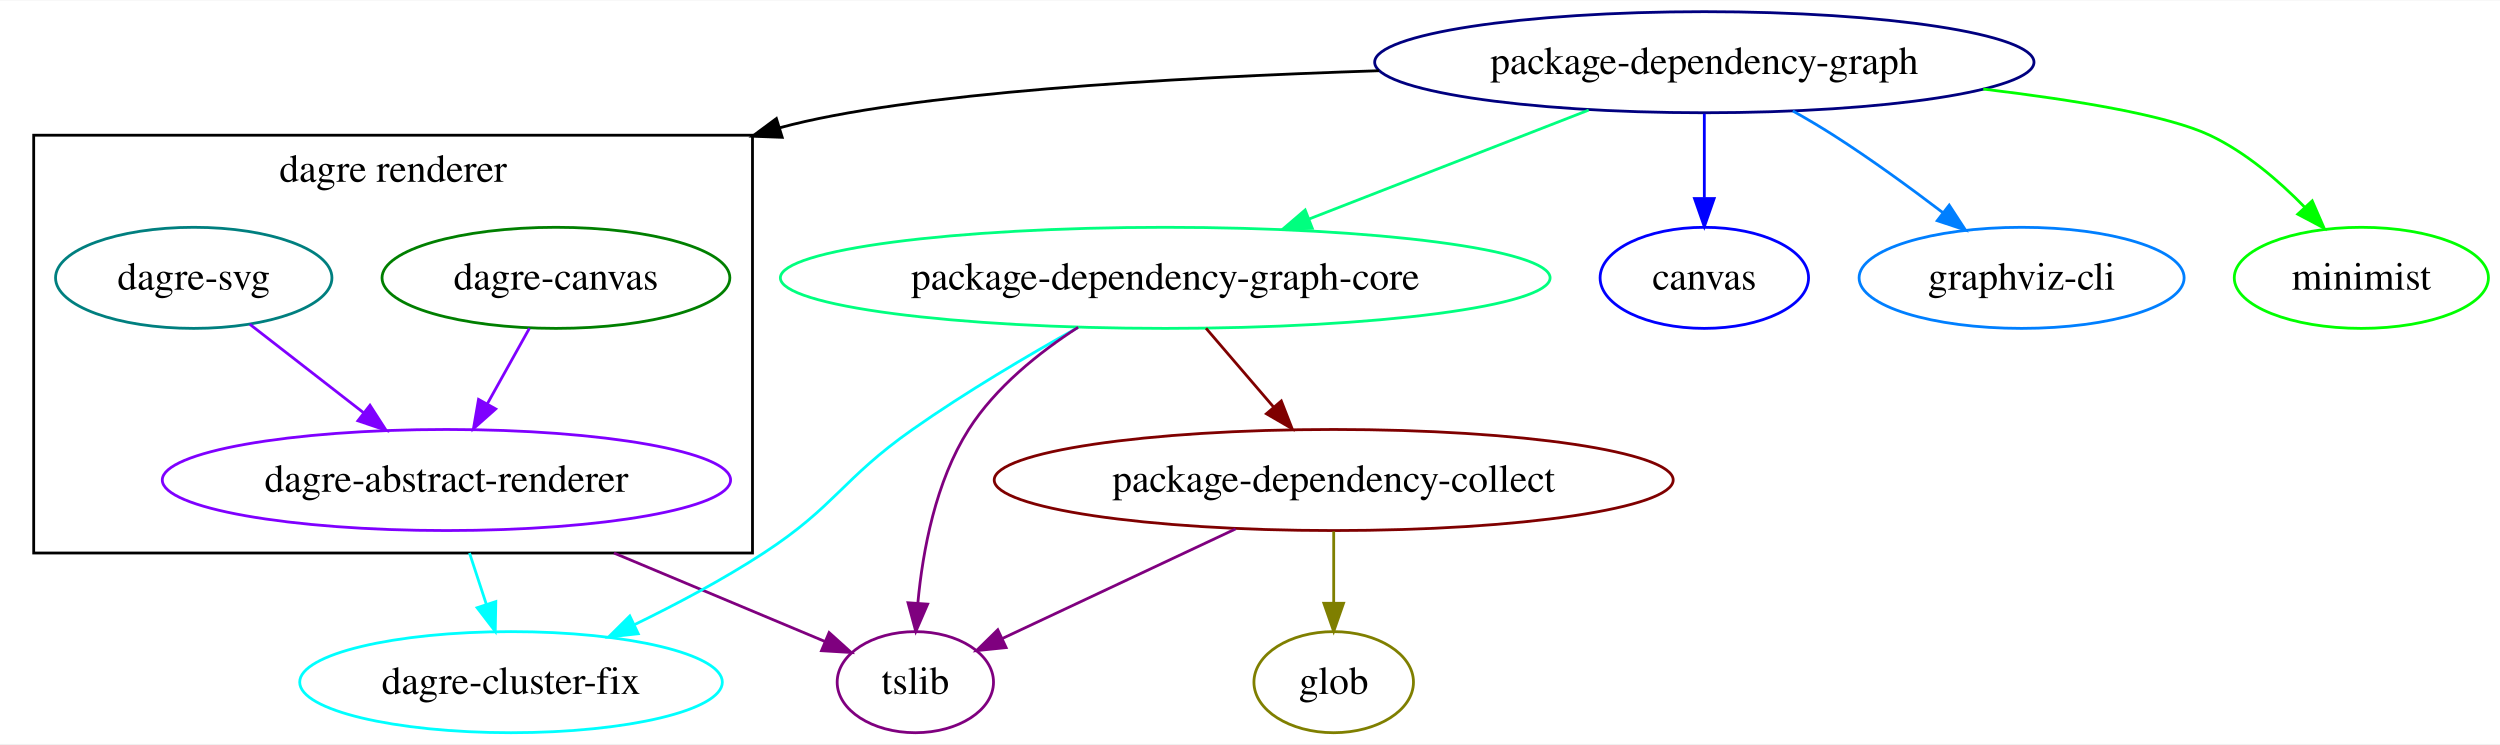
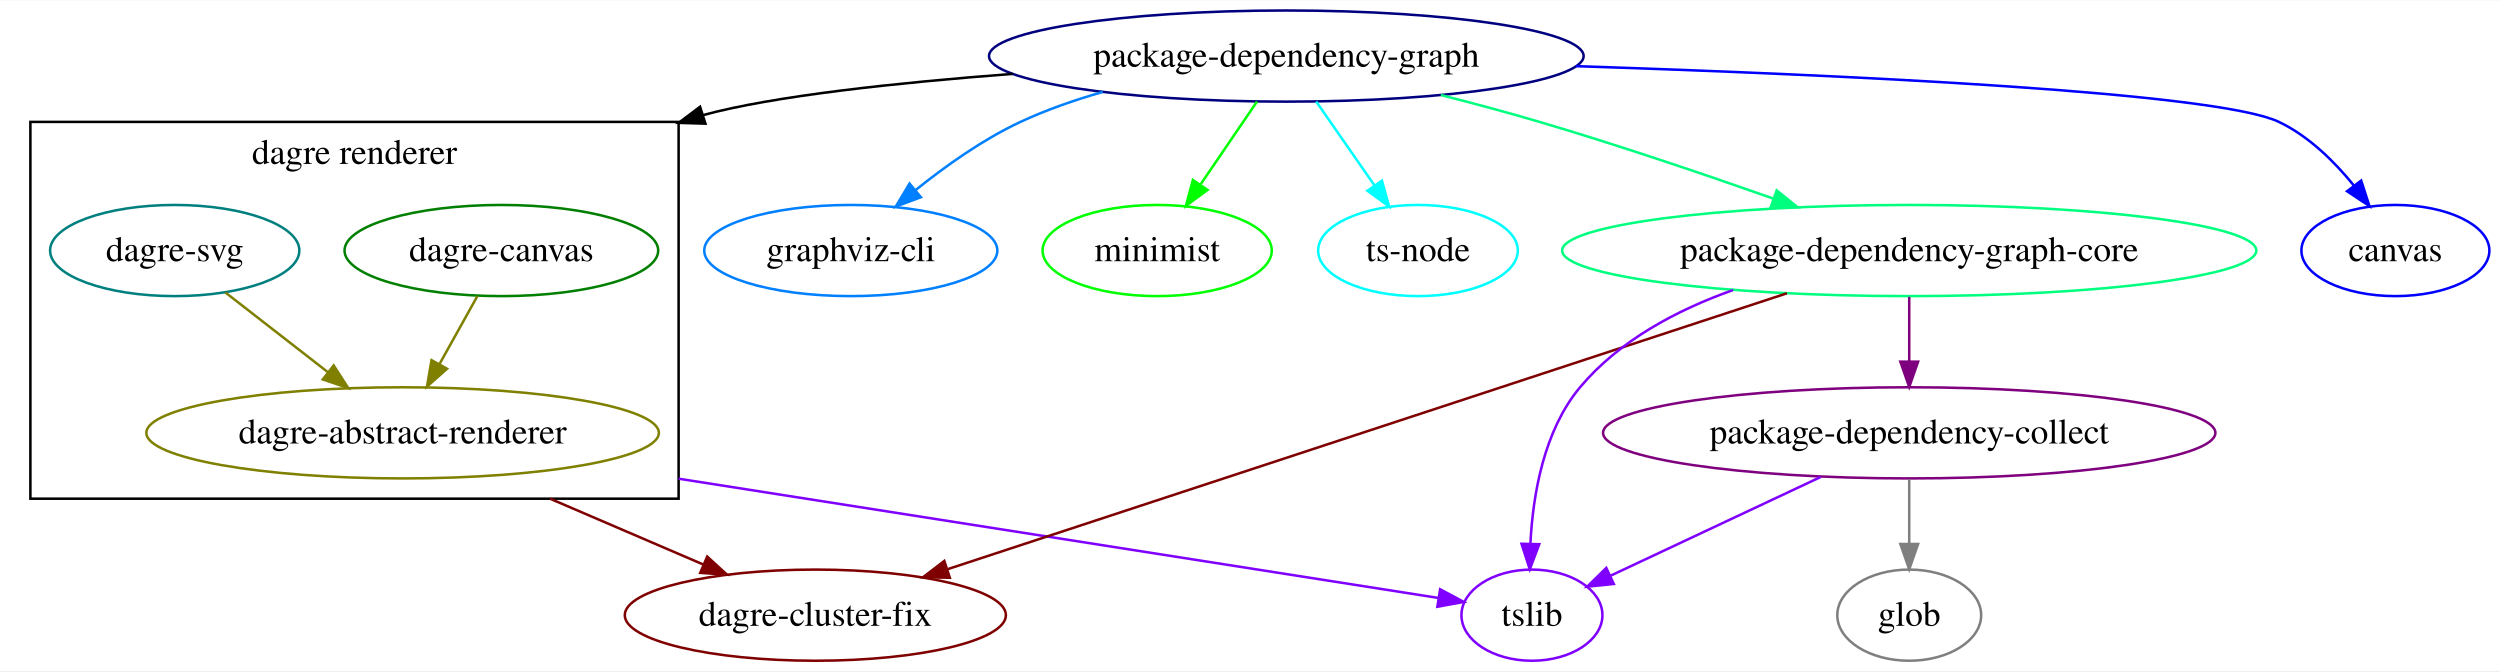
- <svg xmlns="http://www.w3.org/2000/svg" width="890pt" height="265pt" viewBox="0.00 0.00 890.38 264.80">
+ <svg xmlns="http://www.w3.org/2000/svg" width="987pt" height="265pt" viewBox="0.00 0.00 987.31 264.80">
  <g id="graph0" class="graph" transform="scale(1 1) rotate(0) translate(4 260.8)">
-     <polygon fill="white" stroke="transparent" points="-4,4 -4,-260.8 886.38,-260.8 886.38,4 -4,4" />
+     <polygon fill="white" stroke="transparent" points="-4,4 -4,-260.8 983.31,-260.8 983.31,4 -4,4" />
    <g id="clust1" class="cluster">
      <polygon fill="none" stroke="#000000" points="8,-64 8,-212.8 264,-212.8 264,-64 8,-64" />
      <text text-anchor="middle" x="136" y="-196.2" font-family="Times,serif" font-size="14.00">dagre renderer</text>
    </g>
    <g id="node1" class="node">
-       <ellipse fill="none" stroke="#7f00ff" cx="155" cy="-90" rx="101.2" ry="18" />
+       <ellipse fill="none" stroke="#7f7f00" cx="155" cy="-90" rx="101.2" ry="18" />
      <text text-anchor="middle" x="155" y="-85.8" font-family="Times,serif" font-size="14.00">dagre-abstract-renderer</text>
    </g>
-     <g id="node9" class="node">
-       <ellipse fill="none" stroke="#00ffff" cx="178" cy="-18" rx="75.26" ry="18" />
-       <text text-anchor="middle" x="178" y="-13.8" font-family="Times,serif" font-size="14.00">dagre-cluster-fix</text>
-     </g>
-     <g id="edge9" class="edge">
-       <path fill="none" stroke="#00ffff" d="M163.21,-64C165.15,-58.11 167.22,-51.8 169.18,-45.83" />
-       <polygon fill="#00ffff" stroke="#00ffff" points="172.58,-46.7 172.38,-36.1 165.93,-44.51 172.58,-46.7" />
-     </g>
-     <g id="node11" class="node">
-       <ellipse fill="none" stroke="#7f007f" cx="322" cy="-18" rx="27.84" ry="18" />
-       <text text-anchor="middle" x="322" y="-13.8" font-family="Times,serif" font-size="14.00">tslib</text>
+     <g id="node10" class="node">
+       <ellipse fill="none" stroke="#7f0000" cx="318" cy="-18" rx="75.26" ry="18" />
+       <text text-anchor="middle" x="318" y="-13.8" font-family="Times,serif" font-size="14.00">dagre-cluster-fix</text>
    </g>
    <g id="edge10" class="edge">
-       <path fill="none" stroke="#7f007f" d="M214.64,-64C240.02,-53.36 268.62,-41.37 289.91,-32.45" />
-       <polygon fill="#7f007f" stroke="#7f007f" points="291.29,-35.67 299.16,-28.57 288.58,-29.21 291.29,-35.67" />
+       <path fill="none" stroke="#7f0000" d="M213.21,-64C233.1,-55.46 255.01,-46.05 273.63,-38.05" />
+       <polygon fill="#7f0000" stroke="#7f0000" points="275.3,-41.14 283.11,-33.98 272.54,-34.71 275.3,-41.14" />
+     </g>
+     <g id="node12" class="node">
+       <ellipse fill="none" stroke="#7f00ff" cx="601" cy="-18" rx="27.84" ry="18" />
+       <text text-anchor="middle" x="601" y="-13.8" font-family="Times,serif" font-size="14.00">tslib</text>
+     </g>
+     <g id="edge11" class="edge">
+       <path fill="none" stroke="#7f00ff" d="M264,-71.89C361.49,-56.59 498.76,-35.05 563.9,-24.82" />
+       <polygon fill="#7f00ff" stroke="#7f00ff" points="564.74,-28.23 574.07,-23.23 563.65,-21.32 564.74,-28.23" />
    </g>
    <g id="node2" class="node">
      <ellipse fill="none" stroke="#007f00" cx="194" cy="-162" rx="61.94" ry="18" />
      <text text-anchor="middle" x="194" y="-157.8" font-family="Times,serif" font-size="14.00">dagre-canvas</text>
    </g>
-     <g id="edge11" class="edge">
-       <path fill="none" stroke="#7f00ff" d="M184.56,-144.05C180.08,-136.01 174.61,-126.2 169.61,-117.23" />
-       <polygon fill="#7f00ff" stroke="#7f00ff" points="172.55,-115.31 164.62,-108.28 166.43,-118.71 172.55,-115.31" />
+     <g id="edge12" class="edge">
+       <path fill="none" stroke="#7f7f00" d="M184.56,-144.05C180.08,-136.01 174.61,-126.2 169.61,-117.23" />
+       <polygon fill="#7f7f00" stroke="#7f7f00" points="172.55,-115.31 164.62,-108.28 166.43,-118.71 172.55,-115.31" />
    </g>
    <g id="node3" class="node">
      <ellipse fill="none" stroke="#007f7f" cx="65" cy="-162" rx="49.22" ry="18" />
      <text text-anchor="middle" x="65" y="-157.8" font-family="Times,serif" font-size="14.00">dagre-svg</text>
    </g>
-     <g id="edge12" class="edge">
-       <path fill="none" stroke="#7f00ff" d="M84.97,-145.46C96.9,-136.19 112.25,-124.25 125.55,-113.91" />
-       <polygon fill="#7f00ff" stroke="#7f00ff" points="127.77,-116.62 133.51,-107.71 123.47,-111.09 127.77,-116.62" />
+     <g id="edge13" class="edge">
+       <path fill="none" stroke="#7f7f00" d="M84.97,-145.46C96.9,-136.19 112.25,-124.25 125.55,-113.91" />
+       <polygon fill="#7f7f00" stroke="#7f7f00" points="127.77,-116.62 133.51,-107.71 123.47,-111.09 127.77,-116.62" />
    </g>
    <g id="node4" class="node">
-       <ellipse fill="none" stroke="#00007f" cx="603" cy="-238.8" rx="117.41" ry="18" />
-       <text text-anchor="middle" x="603" y="-234.6" font-family="Times,serif" font-size="14.00">package-dependency-graph</text>
+       <ellipse fill="none" stroke="#00007f" cx="504" cy="-238.8" rx="117.41" ry="18" />
+       <text text-anchor="middle" x="504" y="-234.6" font-family="Times,serif" font-size="14.00">package-dependency-graph</text>
    </g>
    <g id="edge2" class="edge">
-       <path fill="none" stroke="#000000" d="M487.16,-235.77C411.68,-233.3 319.2,-227.83 273.73,-215.46" />
-       <polygon fill="#000000" stroke="#000000" points="274.58,-212.05 264,-212.44 272.51,-218.74 274.58,-212.05" />
+       <path fill="none" stroke="#000000" d="M396.01,-231.77C350.3,-228.28 301.42,-223.09 273.59,-215.46" />
+       <polygon fill="#000000" stroke="#000000" points="274.59,-212.11 264,-212.42 272.47,-218.78 274.59,-212.11" />
    </g>
    <g id="node5" class="node">
-       <ellipse fill="none" stroke="#0000ff" cx="603" cy="-162" rx="37.12" ry="18" />
-       <text text-anchor="middle" x="603" y="-157.8" font-family="Times,serif" font-size="14.00">canvas</text>
+       <ellipse fill="none" stroke="#0000ff" cx="942" cy="-162" rx="37.12" ry="18" />
+       <text text-anchor="middle" x="942" y="-157.8" font-family="Times,serif" font-size="14.00">canvas</text>
    </g>
    <g id="edge1" class="edge">
-       <path fill="none" stroke="#0000ff" d="M603,-220.45C603,-211.58 603,-200.56 603,-190.56" />
-       <polygon fill="#0000ff" stroke="#0000ff" points="606.5,-190.25 603,-180.25 599.5,-190.25 606.5,-190.25" />
+       <path fill="none" stroke="#0000ff" d="M618.39,-234.81C725.09,-231.33 871.43,-224.5 896,-212.8 907.67,-207.24 917.79,-197.29 925.55,-187.73" />
+       <polygon fill="#0000ff" stroke="#0000ff" points="928.49,-189.64 931.74,-179.56 922.91,-185.42 928.49,-189.64" />
    </g>
    <g id="node6" class="node">
-       <ellipse fill="none" stroke="#007fff" cx="716" cy="-162" rx="57.88" ry="18" />
-       <text text-anchor="middle" x="716" y="-157.8" font-family="Times,serif" font-size="14.00">graphviz-cli</text>
+       <ellipse fill="none" stroke="#007fff" cx="332" cy="-162" rx="57.88" ry="18" />
+       <text text-anchor="middle" x="332" y="-157.8" font-family="Times,serif" font-size="14.00">graphviz-cli</text>
    </g>
    <g id="edge3" class="edge">
-       <path fill="none" stroke="#007fff" d="M634.52,-221.44C639.44,-218.67 644.4,-215.74 649,-212.8 662.17,-204.39 676.13,-194.23 687.88,-185.28" />
-       <polygon fill="#007fff" stroke="#007fff" points="690.22,-187.9 696,-179.03 685.95,-182.36 690.22,-187.9" />
+       <path fill="none" stroke="#007fff" d="M431.52,-224.63C420.37,-221.45 409.19,-217.55 399,-212.8 384.17,-205.88 369.38,-195.37 357.49,-185.79" />
+       <polygon fill="#007fff" stroke="#007fff" points="359.68,-183.06 349.75,-179.36 355.2,-188.45 359.68,-183.06" />
    </g>
    <g id="node7" class="node">
-       <ellipse fill="none" stroke="#00ff00" cx="837" cy="-162" rx="45.26" ry="18" />
-       <text text-anchor="middle" x="837" y="-157.8" font-family="Times,serif" font-size="14.00">minimist</text>
+       <ellipse fill="none" stroke="#00ff00" cx="453" cy="-162" rx="45.26" ry="18" />
+       <text text-anchor="middle" x="453" y="-157.8" font-family="Times,serif" font-size="14.00">minimist</text>
    </g>
    <g id="edge4" class="edge">
-       <path fill="none" stroke="#00ff00" d="M702.33,-229.24C735.68,-225.25 768.17,-219.81 783,-212.8 795.74,-206.78 807.54,-196.68 816.84,-187.15" />
-       <polygon fill="#00ff00" stroke="#00ff00" points="819.5,-189.42 823.73,-179.71 814.36,-184.67 819.5,-189.42" />
+       <path fill="none" stroke="#00ff00" d="M492.43,-220.83C485.86,-211.2 477.52,-198.96 470.2,-188.22" />
+       <polygon fill="#00ff00" stroke="#00ff00" points="472.88,-185.94 464.35,-179.65 467.09,-189.88 472.88,-185.94" />
    </g>
    <g id="node8" class="node">
-       <ellipse fill="none" stroke="#00ff7f" cx="411" cy="-162" rx="137.07" ry="18" />
-       <text text-anchor="middle" x="411" y="-157.8" font-family="Times,serif" font-size="14.00">package-dependency-graph-core</text>
+       <ellipse fill="none" stroke="#00ff7f" cx="750" cy="-162" rx="137.07" ry="18" />
+       <text text-anchor="middle" x="750" y="-157.8" font-family="Times,serif" font-size="14.00">package-dependency-graph-core</text>
    </g>
    <g id="edge5" class="edge">
-       <path fill="none" stroke="#00ff7f" d="M561.81,-221.75C532.65,-210.39 493.35,-195.08 462.18,-182.94" />
-       <polygon fill="#00ff7f" stroke="#00ff7f" points="463.37,-179.65 452.78,-179.28 460.83,-186.17 463.37,-179.65" />
+       <path fill="none" stroke="#00ff7f" d="M565.03,-223.41C577.95,-220.12 591.47,-216.5 604,-212.8 634.77,-203.72 668.71,-192.24 696.12,-182.58" />
+       <polygon fill="#00ff7f" stroke="#00ff7f" points="697.65,-185.76 705.9,-179.12 695.31,-179.16 697.65,-185.76" />
+     </g>
+     <g id="node9" class="node">
+       <ellipse fill="none" stroke="#00ffff" cx="556" cy="-162" rx="39.43" ry="18" />
+       <text text-anchor="middle" x="556" y="-157.8" font-family="Times,serif" font-size="14.00">ts-node</text>
    </g>
    <g id="edge6" class="edge">
-       <path fill="none" stroke="#00ffff" d="M379.83,-144.28C362.14,-134.39 339.84,-121.24 321,-108 295.95,-90.4 293.64,-80.73 268,-64 253.58,-54.59 236.93,-45.76 221.9,-38.45" />
-       <polygon fill="#00ffff" stroke="#00ffff" points="223.31,-35.25 212.78,-34.11 220.3,-41.57 223.31,-35.25" />
-     </g>
-     <g id="node10" class="node">
-       <ellipse fill="none" stroke="#7f0000" cx="471" cy="-90" rx="120.91" ry="18" />
-       <text text-anchor="middle" x="471" y="-85.8" font-family="Times,serif" font-size="14.00">package-dependency-collect</text>
+       <path fill="none" stroke="#00ffff" d="M515.8,-220.83C522.61,-211.03 531.29,-198.54 538.85,-187.67" />
+       <polygon fill="#00ffff" stroke="#00ffff" points="541.77,-189.6 544.6,-179.39 536.02,-185.61 541.77,-189.6" />
    </g>
    <g id="edge7" class="edge">
-       <path fill="none" stroke="#7f0000" d="M425.52,-144.05C432.71,-135.67 441.53,-125.38 449.49,-116.1" />
-       <polygon fill="#7f0000" stroke="#7f0000" points="452.34,-118.15 456.19,-108.28 447.03,-113.59 452.34,-118.15" />
+       <path fill="none" stroke="#7f0000" d="M701.7,-145.12C619.85,-118.22 454.55,-63.89 370.16,-36.14" />
+       <polygon fill="#7f0000" stroke="#7f0000" points="371.11,-32.77 360.52,-32.98 368.93,-39.42 371.11,-32.77" />
+     </g>
+     <g id="node11" class="node">
+       <ellipse fill="none" stroke="#7f007f" cx="750" cy="-90" rx="120.91" ry="18" />
+       <text text-anchor="middle" x="750" y="-85.8" font-family="Times,serif" font-size="14.00">package-dependency-collect</text>
    </g>
    <g id="edge8" class="edge">
-       <path fill="none" stroke="#7f007f" d="M379.97,-144.4C366.02,-135.41 350.57,-123.05 341,-108 329.23,-89.5 324.64,-64.91 322.9,-46.26" />
-       <polygon fill="#7f007f" stroke="#7f007f" points="326.38,-45.79 322.17,-36.06 319.39,-46.28 326.38,-45.79" />
+       <path fill="none" stroke="#7f007f" d="M750,-143.7C750,-135.98 750,-126.71 750,-118.11" />
+       <polygon fill="#7f007f" stroke="#7f007f" points="753.5,-118.1 750,-108.1 746.5,-118.1 753.5,-118.1" />
+     </g>
+     <g id="edge9" class="edge">
+       <path fill="none" stroke="#7f00ff" d="M680.43,-146.4C658.21,-138.5 635.41,-126.41 620,-108 605.69,-90.91 601.38,-65.62 600.4,-46.36" />
+       <polygon fill="#7f00ff" stroke="#7f00ff" points="603.89,-46.02 600.15,-36.1 596.89,-46.19 603.89,-46.02" />
+     </g>
+     <g id="edge15" class="edge">
+       <path fill="none" stroke="#7f00ff" d="M715.07,-72.59C689.86,-60.74 656.13,-44.9 631.9,-33.52" />
+       <polygon fill="#7f00ff" stroke="#7f00ff" points="633.33,-30.32 622.79,-29.24 630.36,-36.66 633.33,-30.32" />
+     </g>
+     <g id="node13" class="node">
+       <ellipse fill="none" stroke="#7f7f7f" cx="750" cy="-18" rx="28.41" ry="18" />
+       <text text-anchor="middle" x="750" y="-13.8" font-family="Times,serif" font-size="14.00">glob</text>
    </g>
    <g id="edge14" class="edge">
-       <path fill="none" stroke="#7f007f" d="M436.07,-72.59C410.86,-60.74 377.13,-44.9 352.9,-33.52" />
-       <polygon fill="#7f007f" stroke="#7f007f" points="354.33,-30.32 343.79,-29.24 351.36,-36.66 354.33,-30.32" />
-     </g>
-     <g id="node12" class="node">
-       <ellipse fill="none" stroke="#7f7f00" cx="471" cy="-18" rx="28.41" ry="18" />
-       <text text-anchor="middle" x="471" y="-13.8" font-family="Times,serif" font-size="14.00">glob</text>
-     </g>
-     <g id="edge13" class="edge">
-       <path fill="none" stroke="#7f7f00" d="M471,-71.7C471,-63.98 471,-54.71 471,-46.11" />
-       <polygon fill="#7f7f00" stroke="#7f7f00" points="474.5,-46.1 471,-36.1 467.5,-46.1 474.5,-46.1" />
+       <path fill="none" stroke="#7f7f7f" d="M750,-71.7C750,-63.98 750,-54.71 750,-46.11" />
+       <polygon fill="#7f7f7f" stroke="#7f7f7f" points="753.5,-46.1 750,-36.1 746.5,-46.1 753.5,-46.1" />
    </g>
  </g>
</svg>
